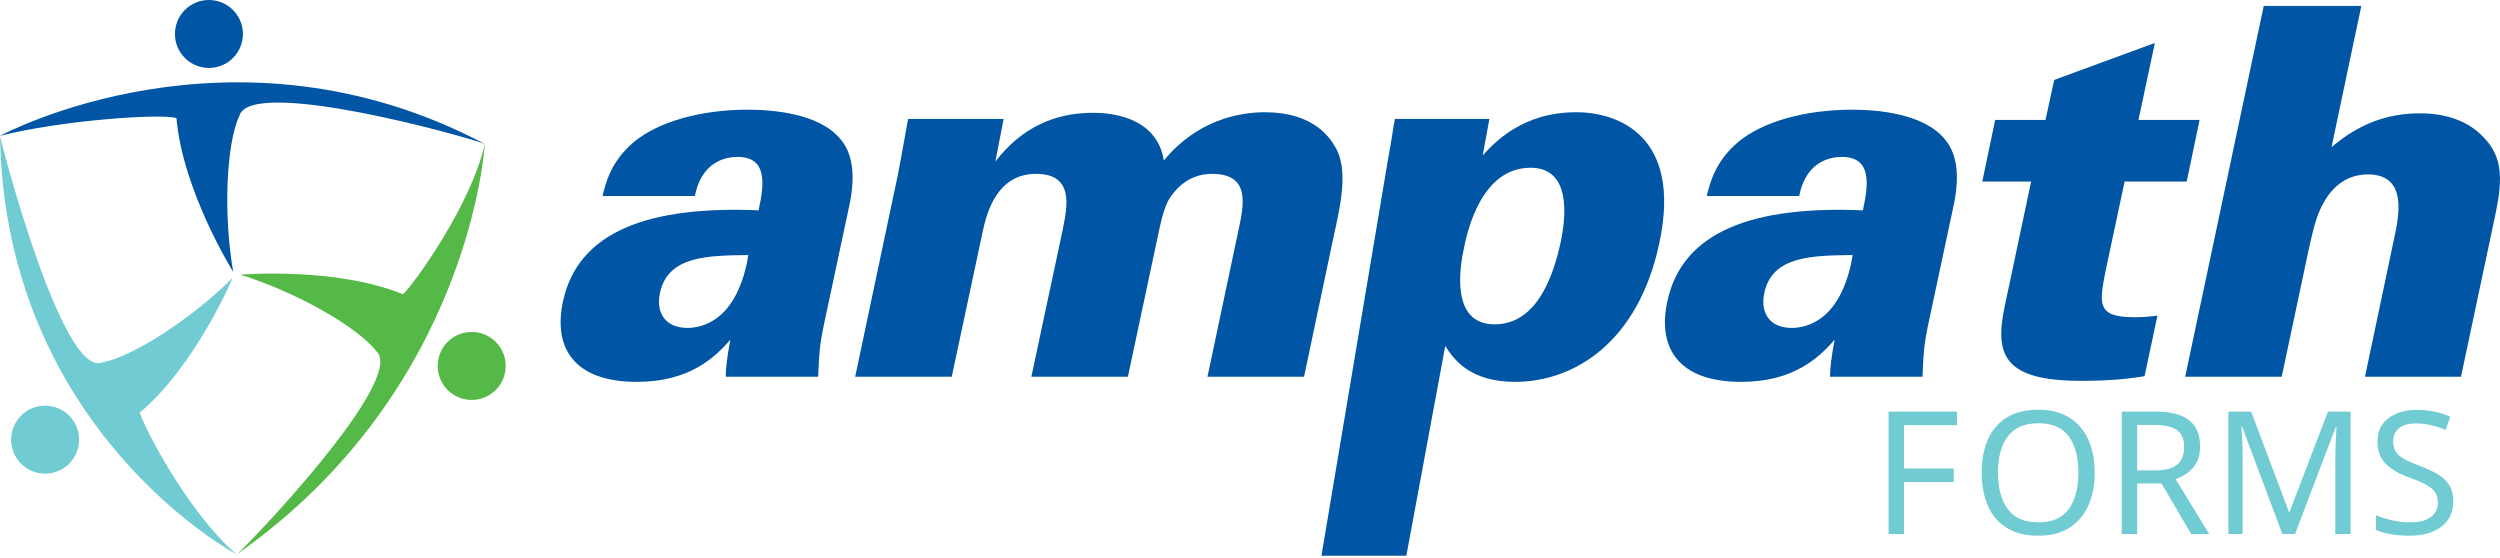
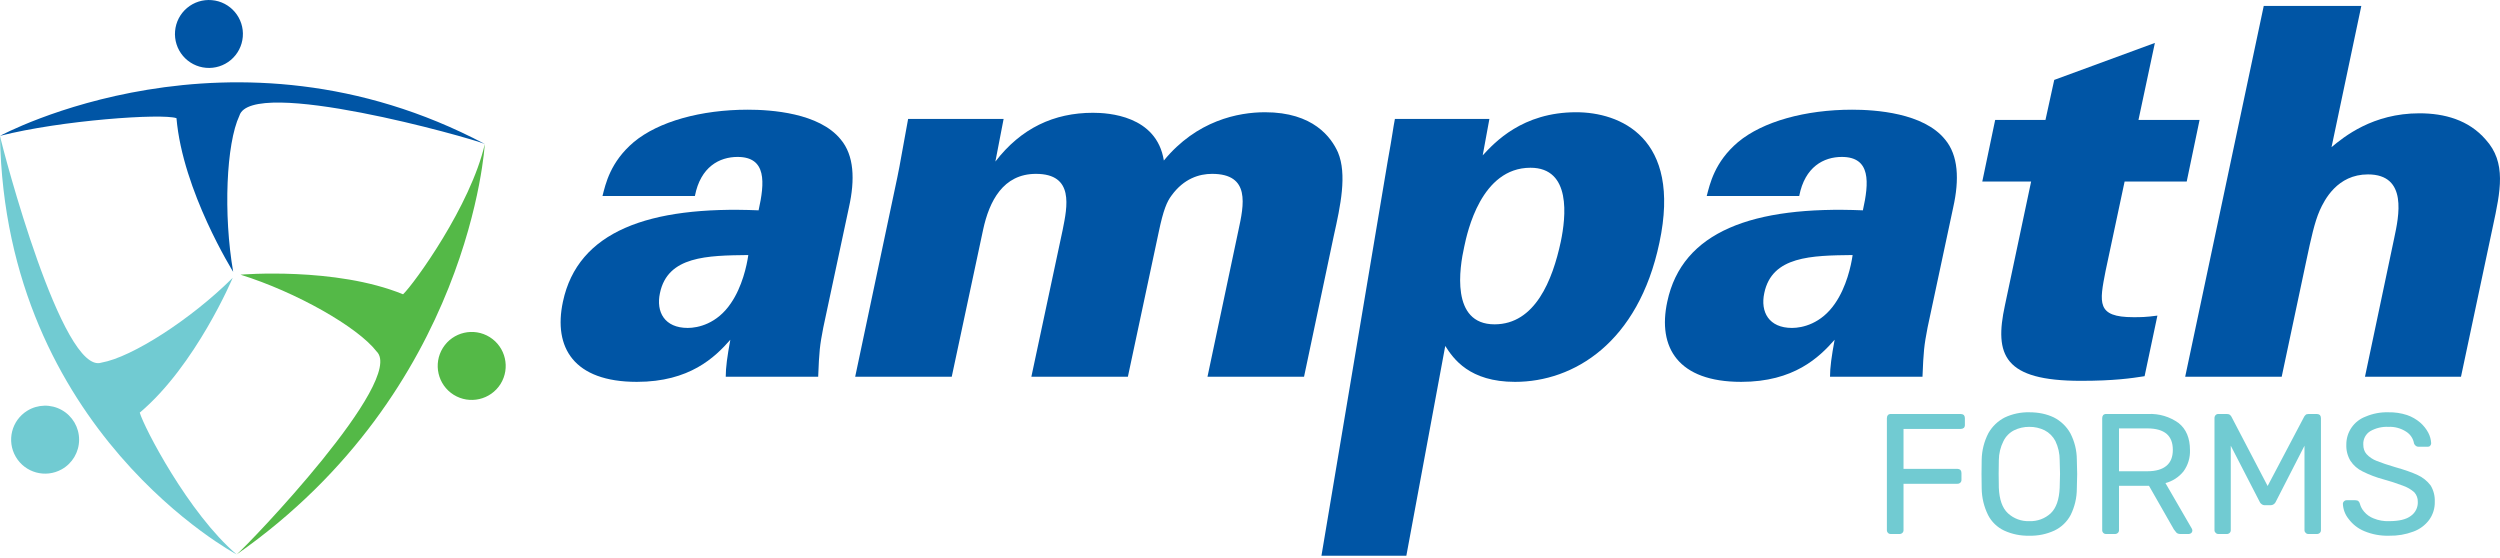
<svg xmlns="http://www.w3.org/2000/svg" viewBox="0 0 1050 234" xml:space="preserve" style="fill-rule:evenodd;clip-rule:evenodd;stroke-linejoin:round;stroke-miterlimit:2">
  <path d="M1.816-.523a3.432 3.432 0 0 0-3.425 3.429 3.433 3.433 0 0 0 3.425 3.428 3.433 3.433 0 0 0 3.432-3.426A3.438 3.438 0 0 0 1.816-.523" style="fill:#54b947;fill-rule:nonzero" transform="scale(4.16667 -4.16667) rotate(-32.007 -44.688 -96.71)" />
  <path d="M0-41.373S-1.382-16.534-25.015 0c1.203-.992 17.107-17.593 14.106-20.462-1.903-2.467-8.102-5.983-13.721-7.738 0 0 9.57-.813 16.391 1.978C-7.141-27.263-1.411-35.164 0-41.373" style="fill:#54b947;fill-rule:nonzero" transform="translate(203.616 232.86) scale(4.16667)" />
  <path d="M1.725-6.383a3.426 3.426 0 1 0 0 6.85 3.426 3.426 0 0 0 0-6.85" style="fill:#71cbd2;fill-rule:nonzero" transform="scale(-4.16667 4.16667) rotate(30.304 -88.744 9.25)" />
  <path d="M0 42.192S-23.349 29.792-23.853 0c.319 1.523 6.292 24.186 10.229 22.857 3.074-.538 9.061-4.393 13.231-8.552 0 0-3.732 8.85-9.372 13.594C-9.354 29.355-4.85 38.057 0 42.192" style="fill:#71cbd2;fill-rule:nonzero" transform="translate(99.388 57.06) scale(4.16667)" />
  <path d="M-3.413-3.137A3.42 3.42 0 0 0-6.836.291a3.42 3.42 0 0 0 3.423 3.422A3.418 3.418 0 0 0 .011.29a3.424 3.424 0 0 0-3.424-3.427" style="fill:#0055a5;fill-rule:nonzero" transform="scale(4.16667 -4.16667) rotate(85.135 10.845 11.754)" />
  <path d="M0-1.036s23.367-12.67 48.868.819C47.433-.84 25.315-7.053 24.13-3.067c-1.325 2.819-1.628 9.94-.625 15.737 0 0-5.087-8.142-5.716-15.488C16.363-3.319 6.169-2.614 0-1.036" style="fill:#0055a5;fill-rule:nonzero" transform="translate(0 61.376) scale(4.16667)" />
  <path d="M0 9.524c-.416 1.914.467 3.519 2.799 3.519 1.035 0 2.95-.413 4.347-2.484 1.139-1.655 1.603-3.777 1.759-4.864-4.14.05-8.128.1-8.905 3.829m6.63 8.436c0-.924.154-2.066.463-3.725-1.552 1.763-4.088 4.244-9.423 4.244-6.366 0-8.435-3.467-7.452-8.077C-8.281 3.31-1.136.724 9.942 1.189c.621-2.794.831-5.383-2.122-5.383-1.815 0-3.729.987-4.299 3.937h-9.315c.307-1.192.775-3.419 3.157-5.436C-.15-7.764 4.144-8.955 8.854-8.955c2.329 0 7.197.312 9.372 3.005 1.344 1.599 1.447 4.036.825 6.83l-2.586 12.113c-.362 1.865-.414 2.384-.517 4.967H6.63Z" style="fill:#0055a5;fill-rule:nonzero" transform="translate(277.185 83.385) scale(4.16667)" />
  <path d="M0-13.512c.156-.618.93-5.122 1.09-5.898h9.626l-.83 4.296c2.588-3.366 5.906-4.916 9.835-4.916 1.505 0 6.422.256 7.147 4.813 3.314-4.04 7.506-4.868 10.197-4.868 4.867 0 6.679 2.537 7.353 4.041.932 2.225.257 5.381-.414 8.384L41 6.573h-9.733l3.107-14.697c.573-2.642 1.242-5.75-2.645-5.75-1.29 0-2.841.469-4.083 2.178-.467.62-.828 1.451-1.292 3.675L23.243 6.573h-9.729L16.67-8.229c.463-2.333 1.191-5.645-2.692-5.645-3.312 0-4.71 2.745-5.332 5.645L5.488 6.573h-9.733L0-13.512Z" style="fill:#0055a5;fill-rule:nonzero" transform="translate(376.867 130.829) scale(4.16667)" />
  <path d="M0-1.945c4.09 0 5.847-4.452 6.677-8.331.517-2.482 1.086-7.453-3.056-7.453-4.973 0-6.364 6.469-6.678 7.966C-3.522-7.686-4.454-1.945 0-1.945m-.519-20.704-.675 3.673C0-20.265 2.795-23.324 8.228-23.324c4.352 0 10.666 2.483 8.389 13.153C14.491-.078 7.973 3.854 2.068 3.854c-4.601 0-6.213-2.325-7.037-3.621L-8.89 21.379h-8.558l6.68-39.784c.515-2.846.515-3.158.724-4.244h9.525Z" style="fill:#0055a5;fill-rule:nonzero" transform="translate(627.709 144.324) scale(4.16667)" />
  <path d="M0 9.524c-.414 1.914.465 3.519 2.792 3.519 1.038 0 2.949-.413 4.352-2.484 1.138-1.655 1.605-3.777 1.761-4.864-4.141.05-8.129.1-8.905 3.829m6.625 8.436c0-.924.158-2.066.465-3.725-1.551 1.763-4.092 4.244-9.42 4.244-6.366 0-8.441-3.467-7.45-8.077C-8.285 3.31-1.138.724 9.938 1.189c.624-2.794.827-5.383-2.123-5.383-1.815 0-3.725.987-4.294 3.937h-9.323c.316-1.192.779-3.419 3.161-5.436C-.157-7.764 4.141-8.955 8.851-8.955c2.331 0 7.199.312 9.372 3.005 1.341 1.599 1.448 4.036.823 6.83l-2.585 12.113c-.358 1.865-.411 2.384-.515 4.967H6.625Z" style="fill:#0055a5;fill-rule:nonzero" transform="translate(741.001 83.385) scale(4.16667)" />
  <path d="m0-18.532-1.296 6.211h-6.26L-9.474-3.31c-.625 3.207-.931 4.659 2.795 4.659.776 0 1.244 0 2.43-.159l-1.293 6.108c-1.347.212-3.105.466-6.417.466-7.766 0-8.75-2.59-7.66-7.61l2.64-12.475h-4.923l1.299-6.211h5.07l.884-4.036 10.145-3.728-1.654 7.764H0Z" style="fill:#0055a5;fill-rule:nonzero" transform="translate(923.817 127.596) scale(4.16667)" />
  <path d="M0-37.375h9.836L6.833-23.141c1.246-1.035 4.144-3.411 8.853-3.411 2.538 0 4.968.67 6.679 2.641 2.121 2.327 1.501 5.176.725 8.794L19.883 0h-9.678l2.947-13.975c.461-2.174 1.395-6.418-2.646-6.418-3.102 0-4.395 2.591-4.858 3.622-.526 1.19-.885 2.85-1.344 5.021L1.81 0h-9.728L0-37.375Z" style="fill:#0055a5;fill-rule:nonzero" transform="translate(950.772 158.221) scale(4.16667)" />
  <g>
-     <text x="703.284" y="224.578" style="font-family:'Rubik-Regular','Rubik';font-size:72px;fill:#71cbd2" transform="translate(82.945 -.299)">F<tspan x="744.972" y="224.578">O</tspan>RMS</text>
+     <path d="M.11 0C.103 0 .097-.002.093-.007a.021.021 0 0 1-.006-.016v-.653c0-.007.002-.013.006-.018A.024.024 0 0 1 .11-.7h.408c.007 0 .013.002.018.006a.028.028 0 0 1 .006.018v.04a.024.024 0 0 1-.006.017.028.028 0 0 1-.018.006H.184v.233h.314c.007 0 .013.002.018.006a.028.028 0 0 1 .006.018v.04A.021.021 0 0 1 .516-.3a.024.024 0 0 1-.018.007H.184v.27a.021.021 0 0 1-.006.016A.024.024 0 0 1 .16 0H.11Z" style="fill:#71cbd2;fill-rule:nonzero" transform="matrix(72 0 0 72 786.23 224.28)" />
+     <path d="M.339.01a.332.332 0 0 1-.147-.03.202.202 0 0 1-.094-.091.36.36 0 0 1-.037-.154L.06-.35l.001-.084A.35.35 0 0 1 .1-.588.23.23 0 0 1 .196-.68a.32.32 0 0 1 .143-.03c.054 0 .101.01.143.03a.23.23 0 0 1 .096.092.336.336 0 0 1 .038.154l.002.084-.002.085a.346.346 0 0 1-.036.154.209.209 0 0 1-.095.091.328.328 0 0 1-.146.03Zm0-.085a.174.174 0 0 0 .125-.046c.032-.031.049-.08.052-.149l.002-.081L.516-.43a.254.254 0 0 0-.025-.112.147.147 0 0 0-.063-.063.198.198 0 0 0-.089-.02.198.198 0 0 0-.089.02.14.14 0 0 0-.062.063.253.253 0 0 0-.027.112L.16-.351l.001.081c.003.069.02.118.053.149a.174.174 0 0 0 .125.046Z" style="fill:#71cbd2;fill-rule:nonzero" transform="matrix(72 0 0 72 827.917 224.28)" />
+     <path d="M.11 0C.103 0 .097-.002.093-.007a.021.021 0 0 1-.006-.016v-.653c0-.007.002-.013.006-.018A.024.024 0 0 1 .11-.7h.244a.28.28 0 0 1 .179.053c.044.035.066.088.066.157a.198.198 0 0 1-.038.125.201.201 0 0 1-.105.068l.154.266a.026.026 0 0 1 .003.011.02.02 0 0 1-.006.014A.024.024 0 0 1 .592 0H.544C.533 0 .524-.003.519-.009a.22.22 0 0 1-.014-.018L.36-.281H.185v.258a.021.021 0 0 1-.006.016A.024.024 0 0 1 .161 0H.11Zm.075-.366H.35c.05 0 .087-.011.112-.032.025-.021.037-.052.037-.093S.487-.563.463-.584C.438-.605.401-.616.35-.616H.185v.25Z" style="fill:#71cbd2;fill-rule:nonzero" transform="matrix(72 0 0 72 876.661 224.28)" />
+     <path d="M.11 0C.103 0 .098-.002.094-.007.089-.011.087-.016.087-.023v-.653c0-.007.002-.013.007-.018A.021.021 0 0 1 .11-.7h.05c.008 0 .014.002.018.006.004.004.007.007.008.01l.211.404.213-.404c.001-.003.004-.006.008-.01C.621-.698.627-.7.635-.7h.049c.007 0 .013.002.018.006a.028.028 0 0 1 .006.018v.653a.021.021 0 0 1-.006.016A.024.024 0 0 1 .684 0H.635C.628 0 .623-.002.619-.007.614-.011.612-.016.612-.023v-.492l-.167.326a.03.03 0 0 1-.012.015.032.032 0 0 1-.02.006H.382a.03.03 0 0 1-.02-.006.03.03 0 0 1-.012-.015L.182-.515v.492a.021.021 0 0 1-.006.016A.022.022 0 0 1 .159 0H.11Z" style="fill:#71cbd2;fill-rule:nonzero" transform="matrix(72 0 0 72 923.821 224.28)" />
+     <path d="M.312.01a.35.35 0 0 1-.146-.027.216.216 0 0 1-.09-.07.15.15 0 0 1-.034-.089.02.02 0 0 1 .007-.015.02.02 0 0 1 .015-.006h.051c.008 0 .014.002.018.006a.029.029 0 0 1 .008.014.114.114 0 0 0 .025.047.136.136 0 0 0 .055.039.215.215 0 0 0 .091.016c.057 0 .1-.01.127-.031a.095.095 0 0 0 .04-.081.08.08 0 0 0-.021-.057.201.201 0 0 0-.066-.038 1.295 1.295 0 0 0-.114-.037.629.629 0 0 1-.121-.046.175.175 0 0 1-.071-.062.17.17 0 0 1-.024-.094.173.173 0 0 1 .113-.164.314.314 0 0 1 .132-.025.33.33 0 0 1 .109.016.24.24 0 0 1 .077.044.21.21 0 0 1 .047.059.148.148 0 0 1 .017.062.021.021 0 0 1-.005.013c-.003.005-.009.007-.016.007H.483a.025.025 0 0 1-.014-.004.03.03 0 0 1-.012-.015.101.101 0 0 0-.046-.069.175.175 0 0 0-.104-.028.194.194 0 0 0-.105.025.086.086 0 0 0-.041.078c0 .023.006.041.019.056a.157.157 0 0 0 .06.04c.027.011.063.023.107.036.053.015.097.03.131.046a.199.199 0 0 1 .076.061.17.17 0 0 1 .024.094.173.173 0 0 1-.033.107.2.2 0 0 1-.092.068.378.378 0 0 1-.141.024Z" style="fill:#71cbd2;fill-rule:nonzero" transform="matrix(72 0 0 72 980.99 224.28)" />
  </g>
</svg>
